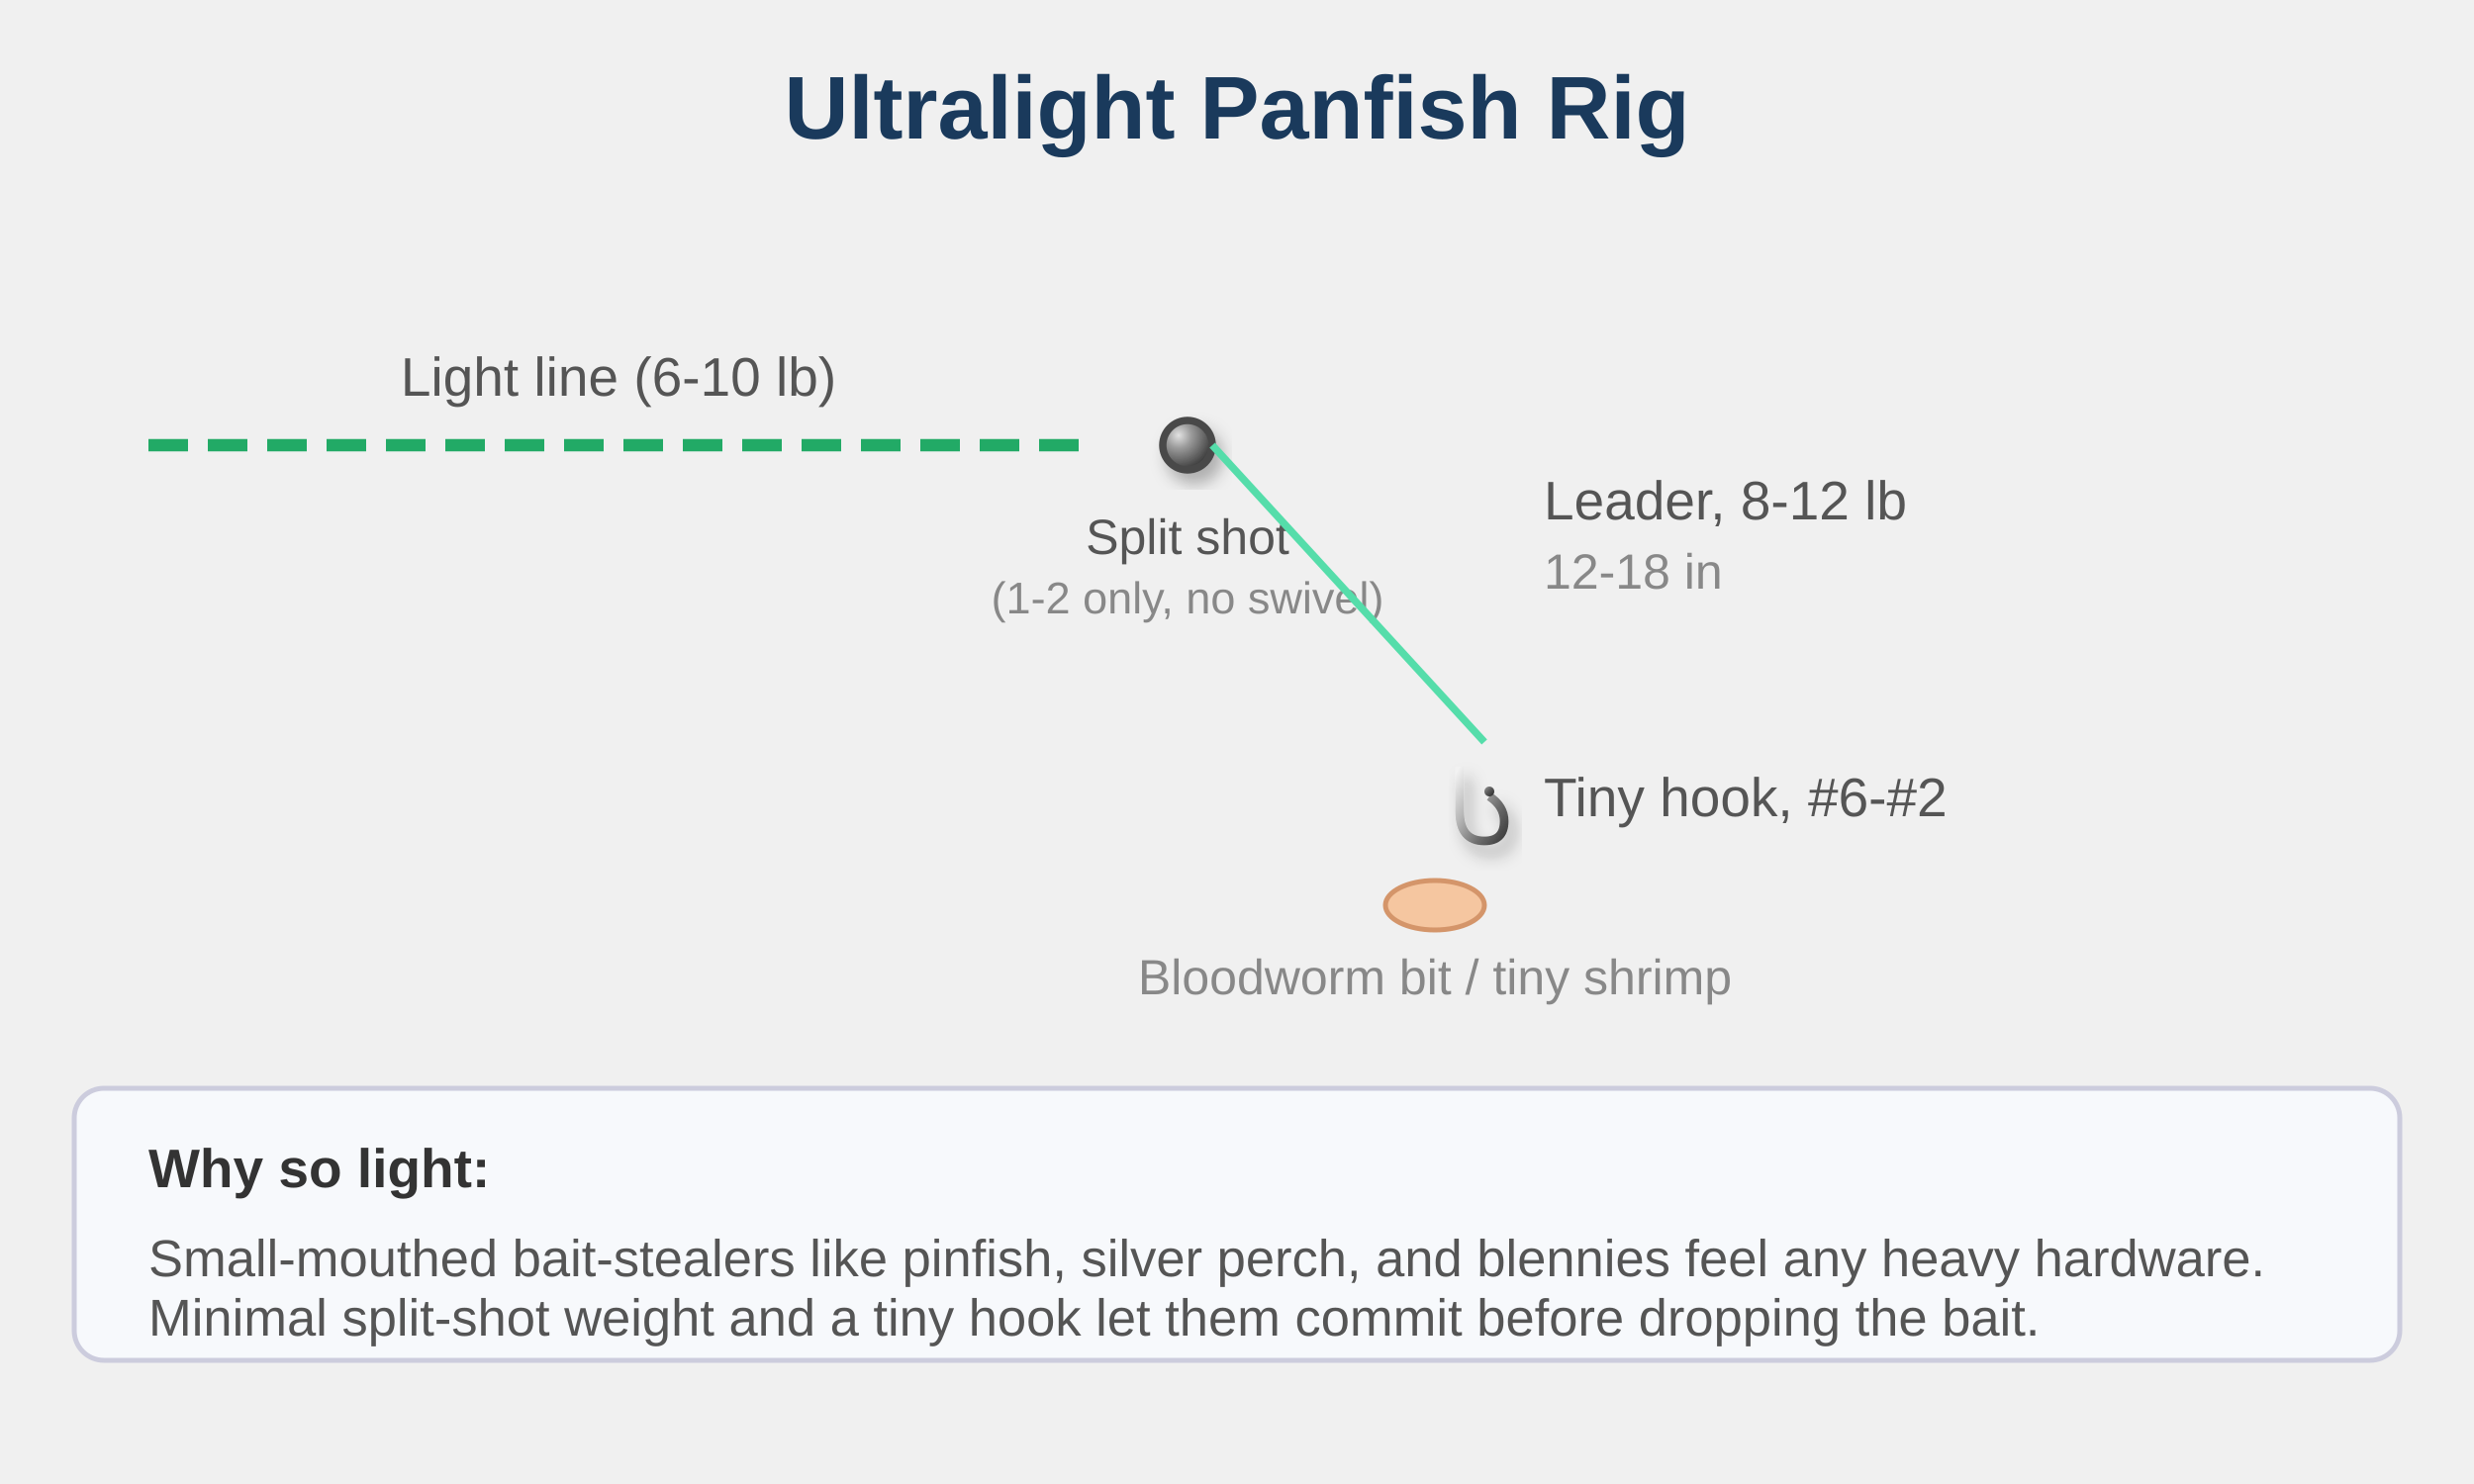
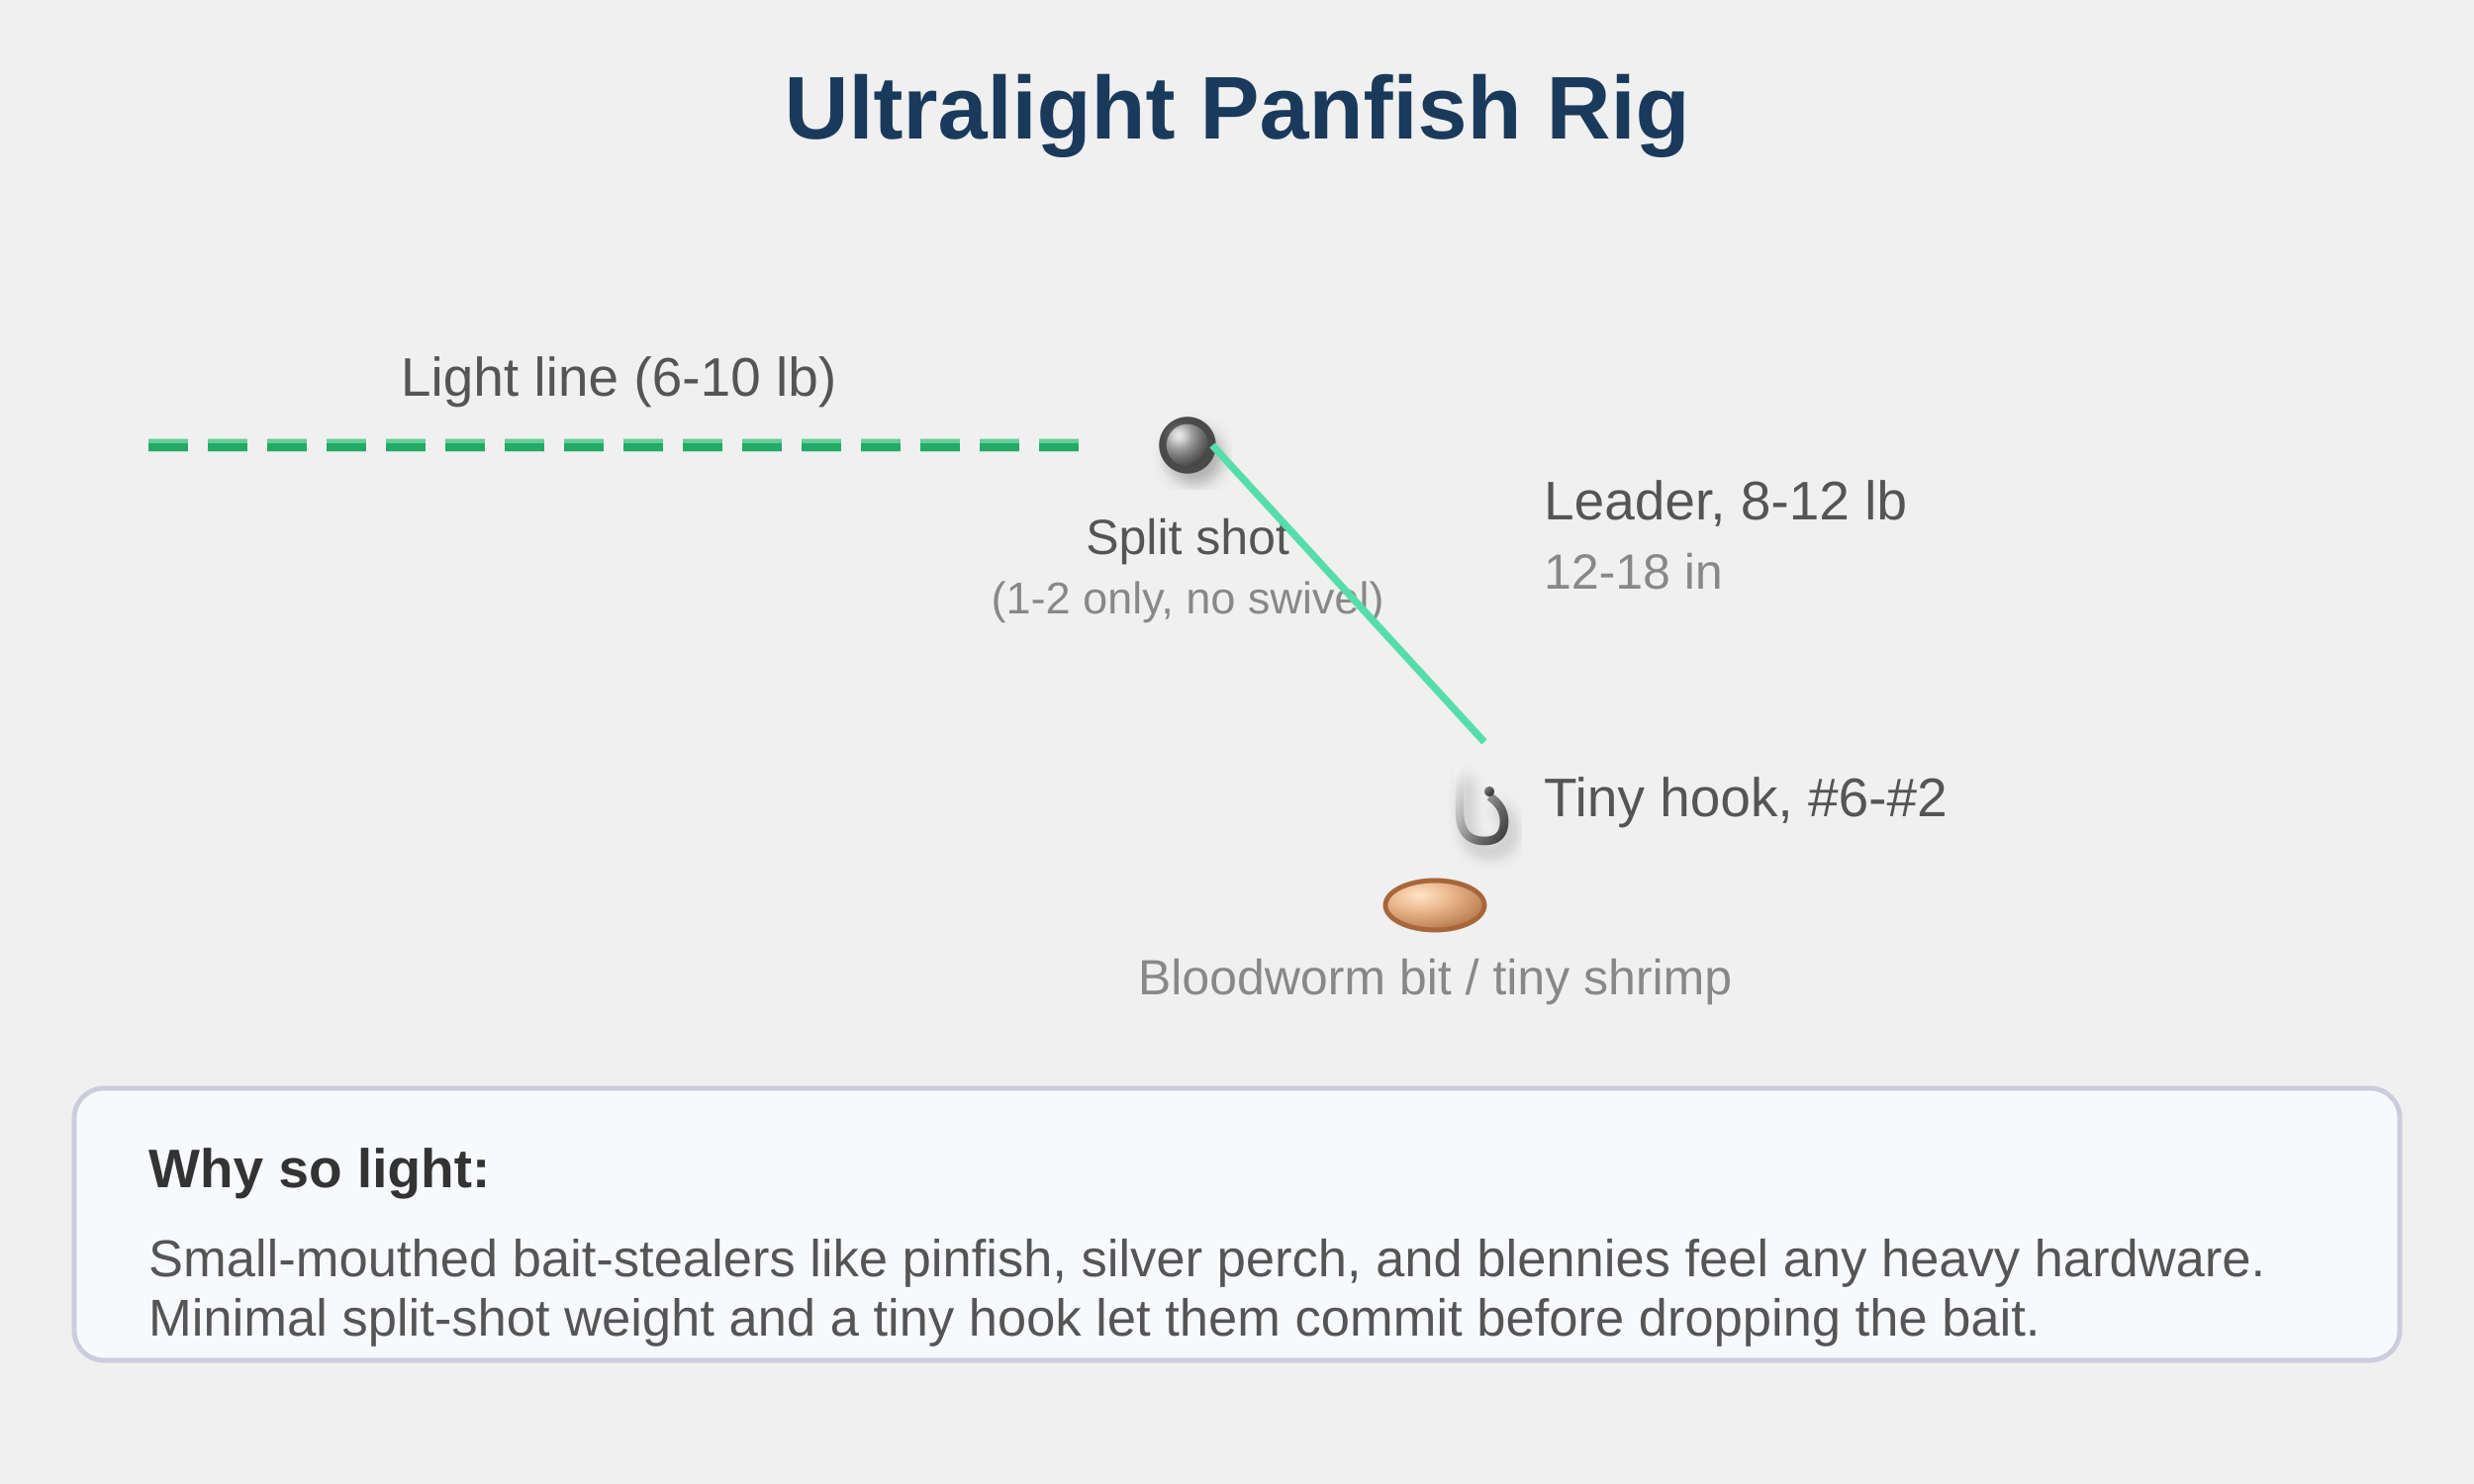
<svg xmlns="http://www.w3.org/2000/svg" viewBox="0 0 500 300" font-family="Arial, sans-serif">
+   <defs>
+     <radialGradient id="baitGrad" cx="35%" cy="30%" r="75%">
+       <stop offset="0%" stop-color="#ffe4c4" />
+       <stop offset="45%" stop-color="#e8b48a" />
+       <stop offset="100%" stop-color="#b5794a" />
+     </radialGradient>
+     <filter id="glossBlur" x="-60%" y="-60%" width="220%" height="220%">
+       <feGaussianBlur stdDeviation="1.1" />
+     </filter>
+   </defs>
  <defs>
    <linearGradient id="steelGrad" x1="0%" y1="0%" x2="100%" y2="100%">
      <stop offset="0%" stop-color="#f2f2f2" />
      <stop offset="35%" stop-color="#b8b8b8" />
      <stop offset="70%" stop-color="#6e6e6e" />
      <stop offset="100%" stop-color="#3d3d3d" />
    </linearGradient>
    <linearGradient id="steelGradDark" x1="0%" y1="0%" x2="100%" y2="100%">
      <stop offset="0%" stop-color="#9a9a9a" />
      <stop offset="45%" stop-color="#5c5c5c" />
      <stop offset="100%" stop-color="#242424" />
    </linearGradient>
    <radialGradient id="leadGrad" cx="32%" cy="30%" r="75%">
      <stop offset="0%" stop-color="#e2e2e2" />
      <stop offset="35%" stop-color="#9a9a9a" />
      <stop offset="75%" stop-color="#5c5c5c" />
      <stop offset="100%" stop-color="#333333" />
    </radialGradient>
    <filter id="softShadow" x="-40%" y="-40%" width="180%" height="180%">
      <feDropShadow dx="1.4" dy="2.2" stdDeviation="1.6" flood-color="#000000" flood-opacity="0.28" />
    </filter>
  </defs>
  <text x="250" y="28" text-anchor="middle" font-size="18" font-weight="bold" fill="#1a3a5c">Ultralight Panfish Rig</text>
  <line x1="30" y1="90" x2="220" y2="90" stroke="#2a6" stroke-width="2.5" stroke-dasharray="8,4" />
+   <line x1="30" y1="89.2" x2="220" y2="89.2" stroke="#8fe6b8" stroke-width="0.80" stroke-dasharray="8,4" opacity="0.6" />
  <text x="125" y="80" text-anchor="middle" font-size="11" fill="#555">Light line (6-10 lb)</text>
  <circle cx="240" cy="90" r="5" fill="url(#leadGrad)" stroke="#4a4a4a" stroke-width="1.5" filter="url(#softShadow)" />
+   <ellipse cx="238.4" cy="88.2" rx="1.6" ry="1.6" fill="#ffffff" opacity="0.5" filter="url(#glossBlur)" />
  <text x="240" y="112" text-anchor="middle" font-size="10" fill="#555">Split shot</text>
  <text x="240" y="124" text-anchor="middle" font-size="9" fill="#888">(1-2 only, no swivel)</text>
  <line x1="245" y1="90" x2="300" y2="150" stroke="#5da" stroke-width="1.5" />
  <text x="312" y="105" font-size="11" fill="#555">Leader, 8-12 lb</text>
  <text x="312" y="119" font-size="10" fill="#888">12-18 in</text>
  <g transform="translate(292, 155)">
    <path d="M3 0 L3 9 Q3 15 8 15 Q12 15 12 11 Q12 8 9 6" fill="none" stroke="url(#steelGrad)" stroke-width="1.75" filter="url(#softShadow)" />
    <circle cx="9" cy="5" r="1" fill="url(#steelGradDark)" />
    <text x="20" y="10" font-size="11" fill="#555">Tiny hook, #6-#2</text>
  </g>
  <g transform="translate(280, 175)">
-     <ellipse cx="10" cy="8" rx="10" ry="5" fill="#f5c6a0" stroke="#d4956a" stroke-width="1" />
+     <ellipse cx="10" cy="8" rx="10" ry="5" fill="url(#baitGrad)" stroke="#a8663a" stroke-width="1" />
    <text x="10" y="26" text-anchor="middle" font-size="10" fill="#888">Bloodworm bit / tiny shrimp</text>
  </g>
  <rect x="15" y="220" width="470" height="55" rx="6" fill="#f7f9fc" stroke="#ccd" stroke-width="1" />
  <text x="30" y="240" font-size="11" fill="#333" font-weight="bold">Why so light:</text>
  <text x="30" y="258" font-size="10.5" fill="#555">Small-mouthed bait-stealers like pinfish, silver perch, and blennies feel any heavy hardware.</text>
  <text x="30" y="270" font-size="10.5" fill="#555">Minimal split-shot weight and a tiny hook let them commit before dropping the bait.</text>
</svg>
